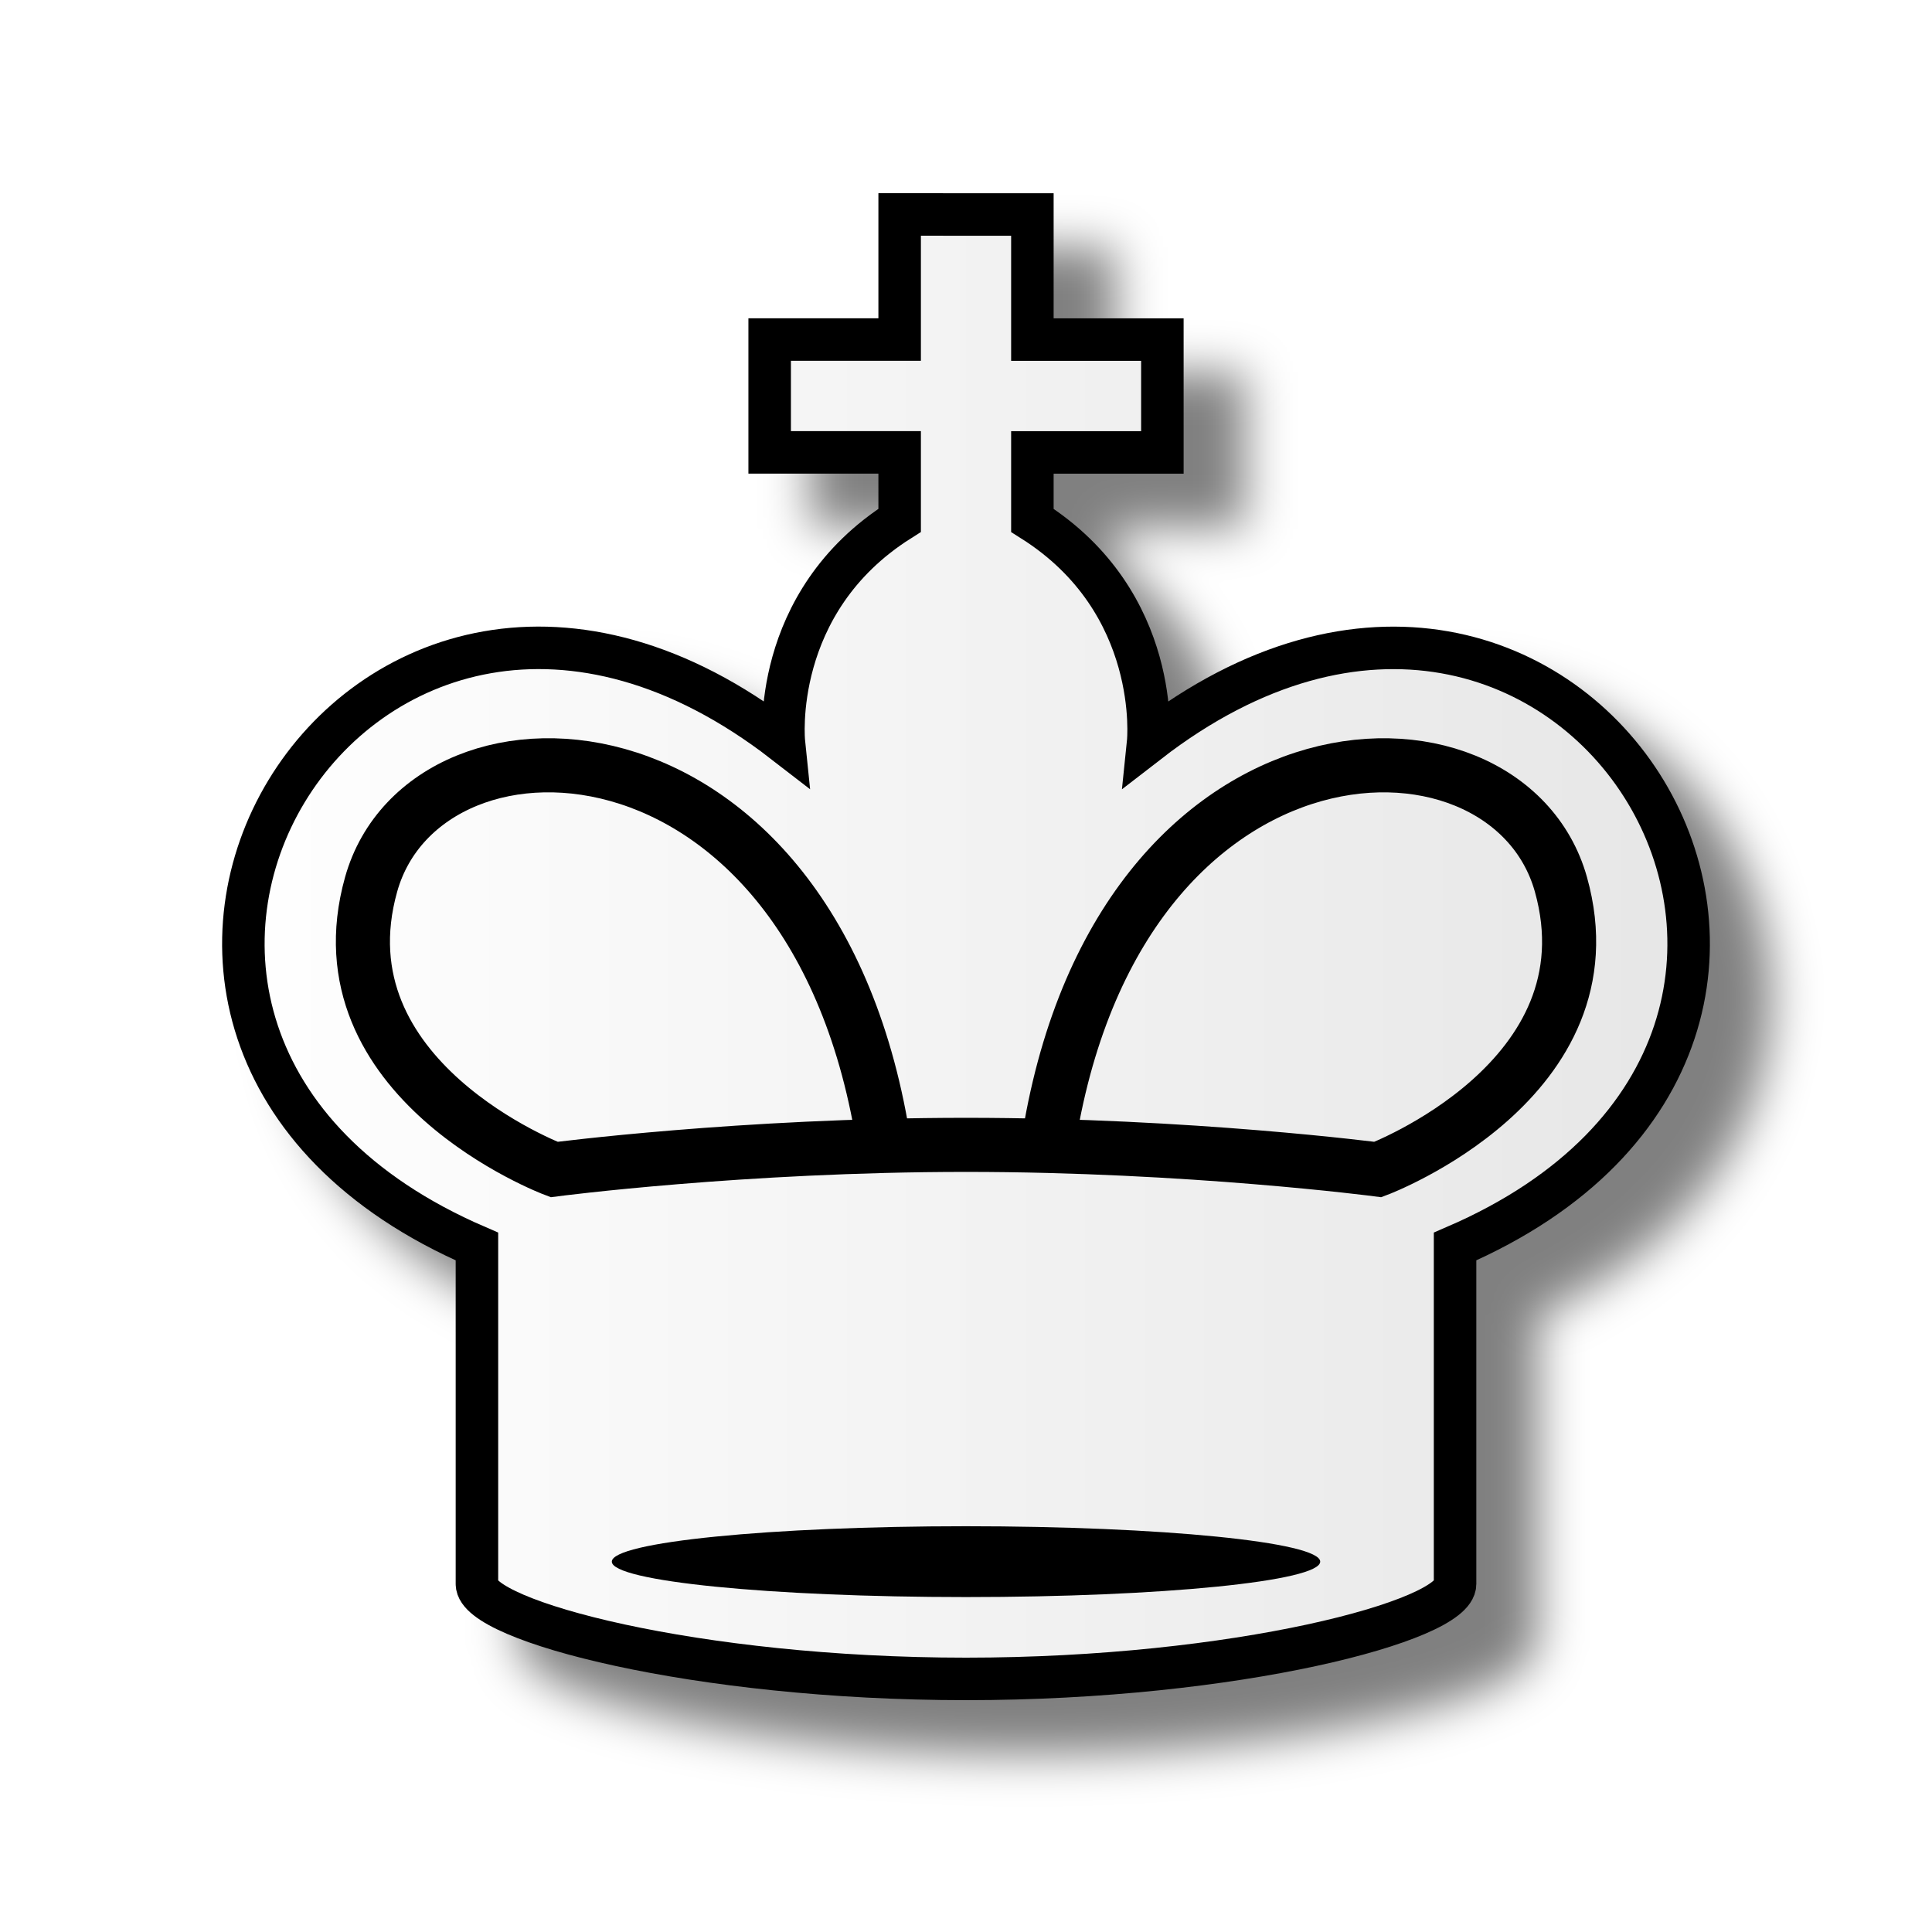
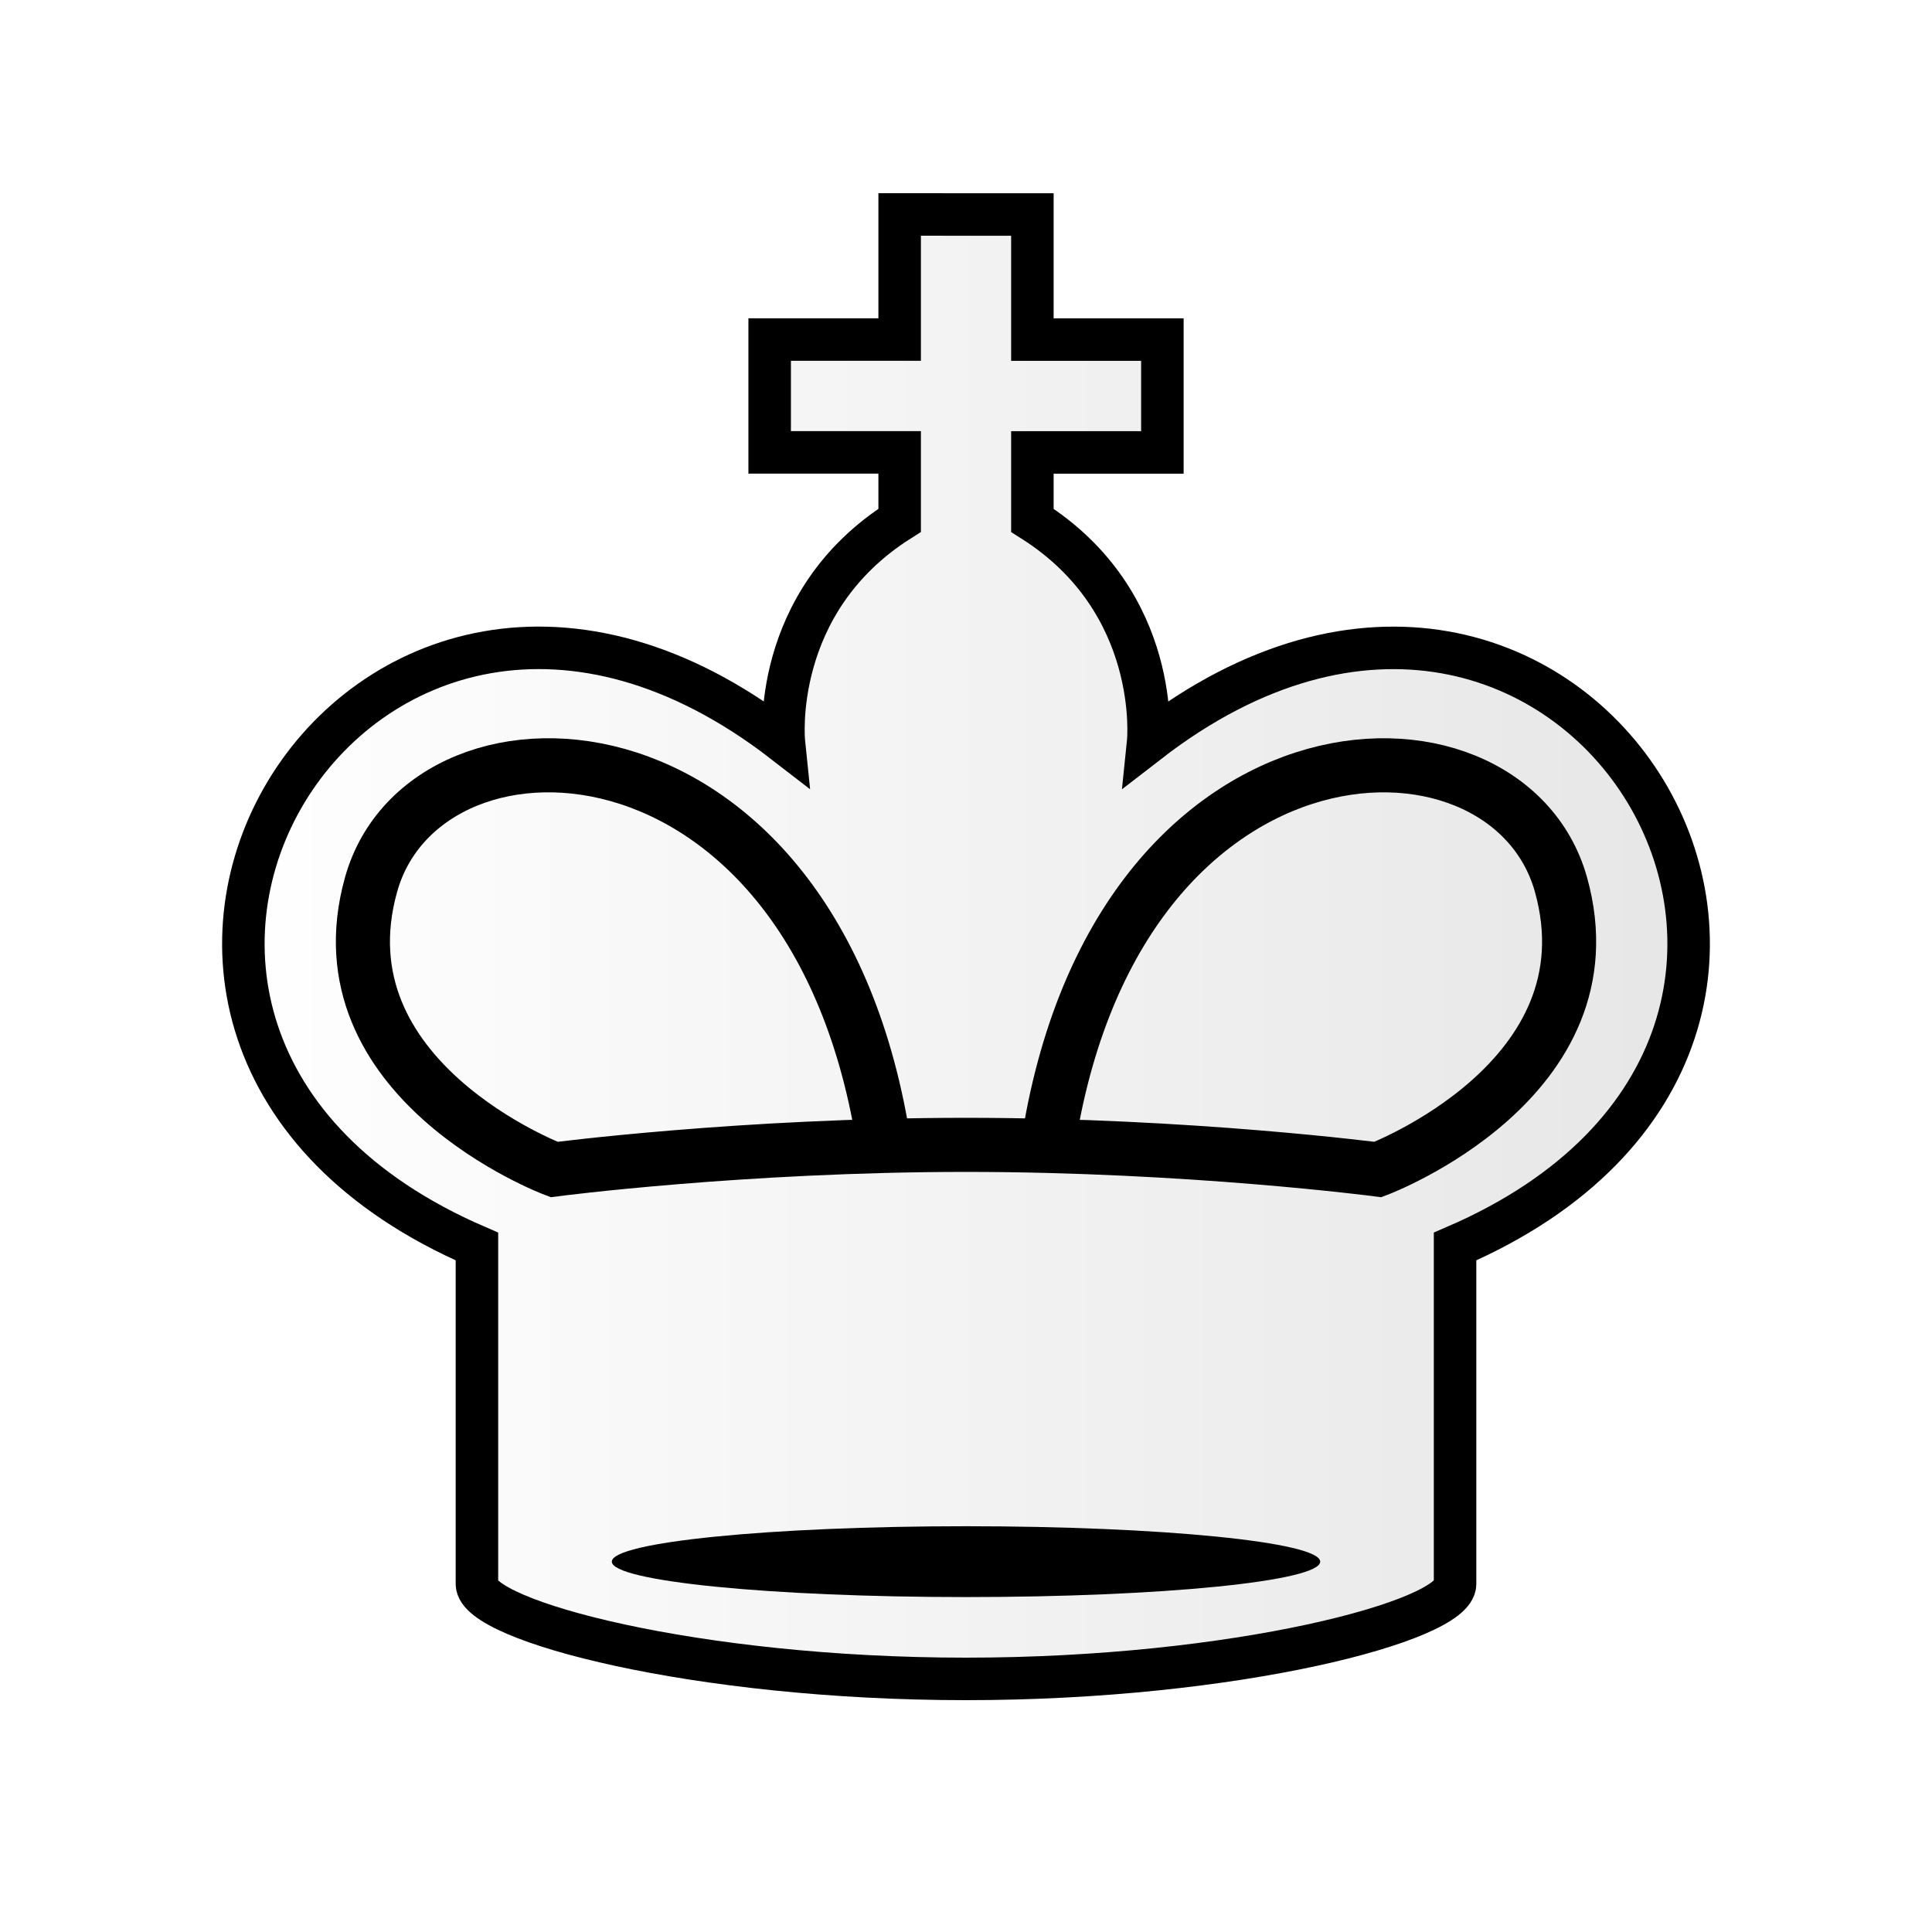
<svg xmlns="http://www.w3.org/2000/svg" width="50mm" height="50mm" clip-rule="evenodd" fill-rule="evenodd" image-rendering="optimizeQuality" shape-rendering="geometricPrecision" text-rendering="geometricPrecision" viewBox="0 0 50 50">
  <defs>
    <linearGradient id="a" x1="2986.4" x2="3128.4" y1="1623.8" y2="1623.8" gradientTransform="matrix(.27141 0 0 .27218 -804.81 -417.45)" gradientUnits="userSpaceOnUse">
      <stop stop-color="#fff" offset="0" />
      <stop stop-color="#e6e6e6" offset="1" />
    </linearGradient>
-     <filter id="c" color-interpolation-filters="sRGB">
-       <feGaussianBlur result="blur" stdDeviation="0.01 0.01" />
-     </filter>
-     <filter id="b" color-interpolation-filters="sRGB">
-       <feFlood flood-color="#000" flood-opacity=".498" result="flood" />
-       <feComposite in="flood" in2="SourceGraphic" operator="in" result="composite1" />
-       <feGaussianBlur in="composite1" result="blur" stdDeviation=".6" />
-       <feOffset dx="1.6" dy="1.4" result="offset" />
-       <feComposite in="SourceGraphic" in2="offset" result="composite2" />
-     </filter>
  </defs>
-   <path d="M23.283 5.55v3.238h-3.364v2.92h3.364v1.758c-3.368 2.127-2.996 5.74-2.996 5.74C9.278 10.69-.385 26.77 12.343 32.26v8.734c0 .95 5.667 2.456 12.657 2.456s12.657-1.506 12.657-2.456V32.26c12.728-5.49 3.066-21.569-7.943-13.053 0 0 .372-3.613-2.996-5.74v-1.758h3.364v-2.92h-3.364V5.551h-1.717z" fill="url(#a)" filter="url(#b)" stroke="#000" stroke-width="1.1" />
-   <ellipse class="st15" transform="matrix(.28533 0 0 .3223 4.72 -1.98)" cx="71.077" cy="131.54" rx="32.126" ry="2.844" filter="url(#c)" />
+   <path d="M23.283 5.55v3.238h-3.364v2.92h3.364v1.758c-3.368 2.127-2.996 5.74-2.996 5.74C9.278 10.69-.385 26.77 12.343 32.26v8.734c0 .95 5.667 2.456 12.657 2.456s12.657-1.506 12.657-2.456V32.26c12.728-5.49 3.066-21.569-7.943-13.053 0 0 .372-3.613-2.996-5.74v-1.758h3.364v-2.92h-3.364V5.551h-1.717z" fill="url(#a)" stroke="#000" stroke-width="1.1" />
+   <ellipse class="st15" transform="matrix(.28533 0 0 .3223 4.72 -1.98)" cx="71.077" cy="131.54" rx="32.126" ry="2.844" />
  <path d="M27.032 30.267c1.49-12.102 11.943-12.441 13.364-7.38 1.42 5.062-4.736 7.38-4.736 7.38s-4.875-.638-10.66-.638-10.66.638-10.66.638-6.156-2.318-4.735-7.38 11.874-4.722 13.364 7.38" fill="none" stroke="#000" stroke-width="1.4" />
</svg>
